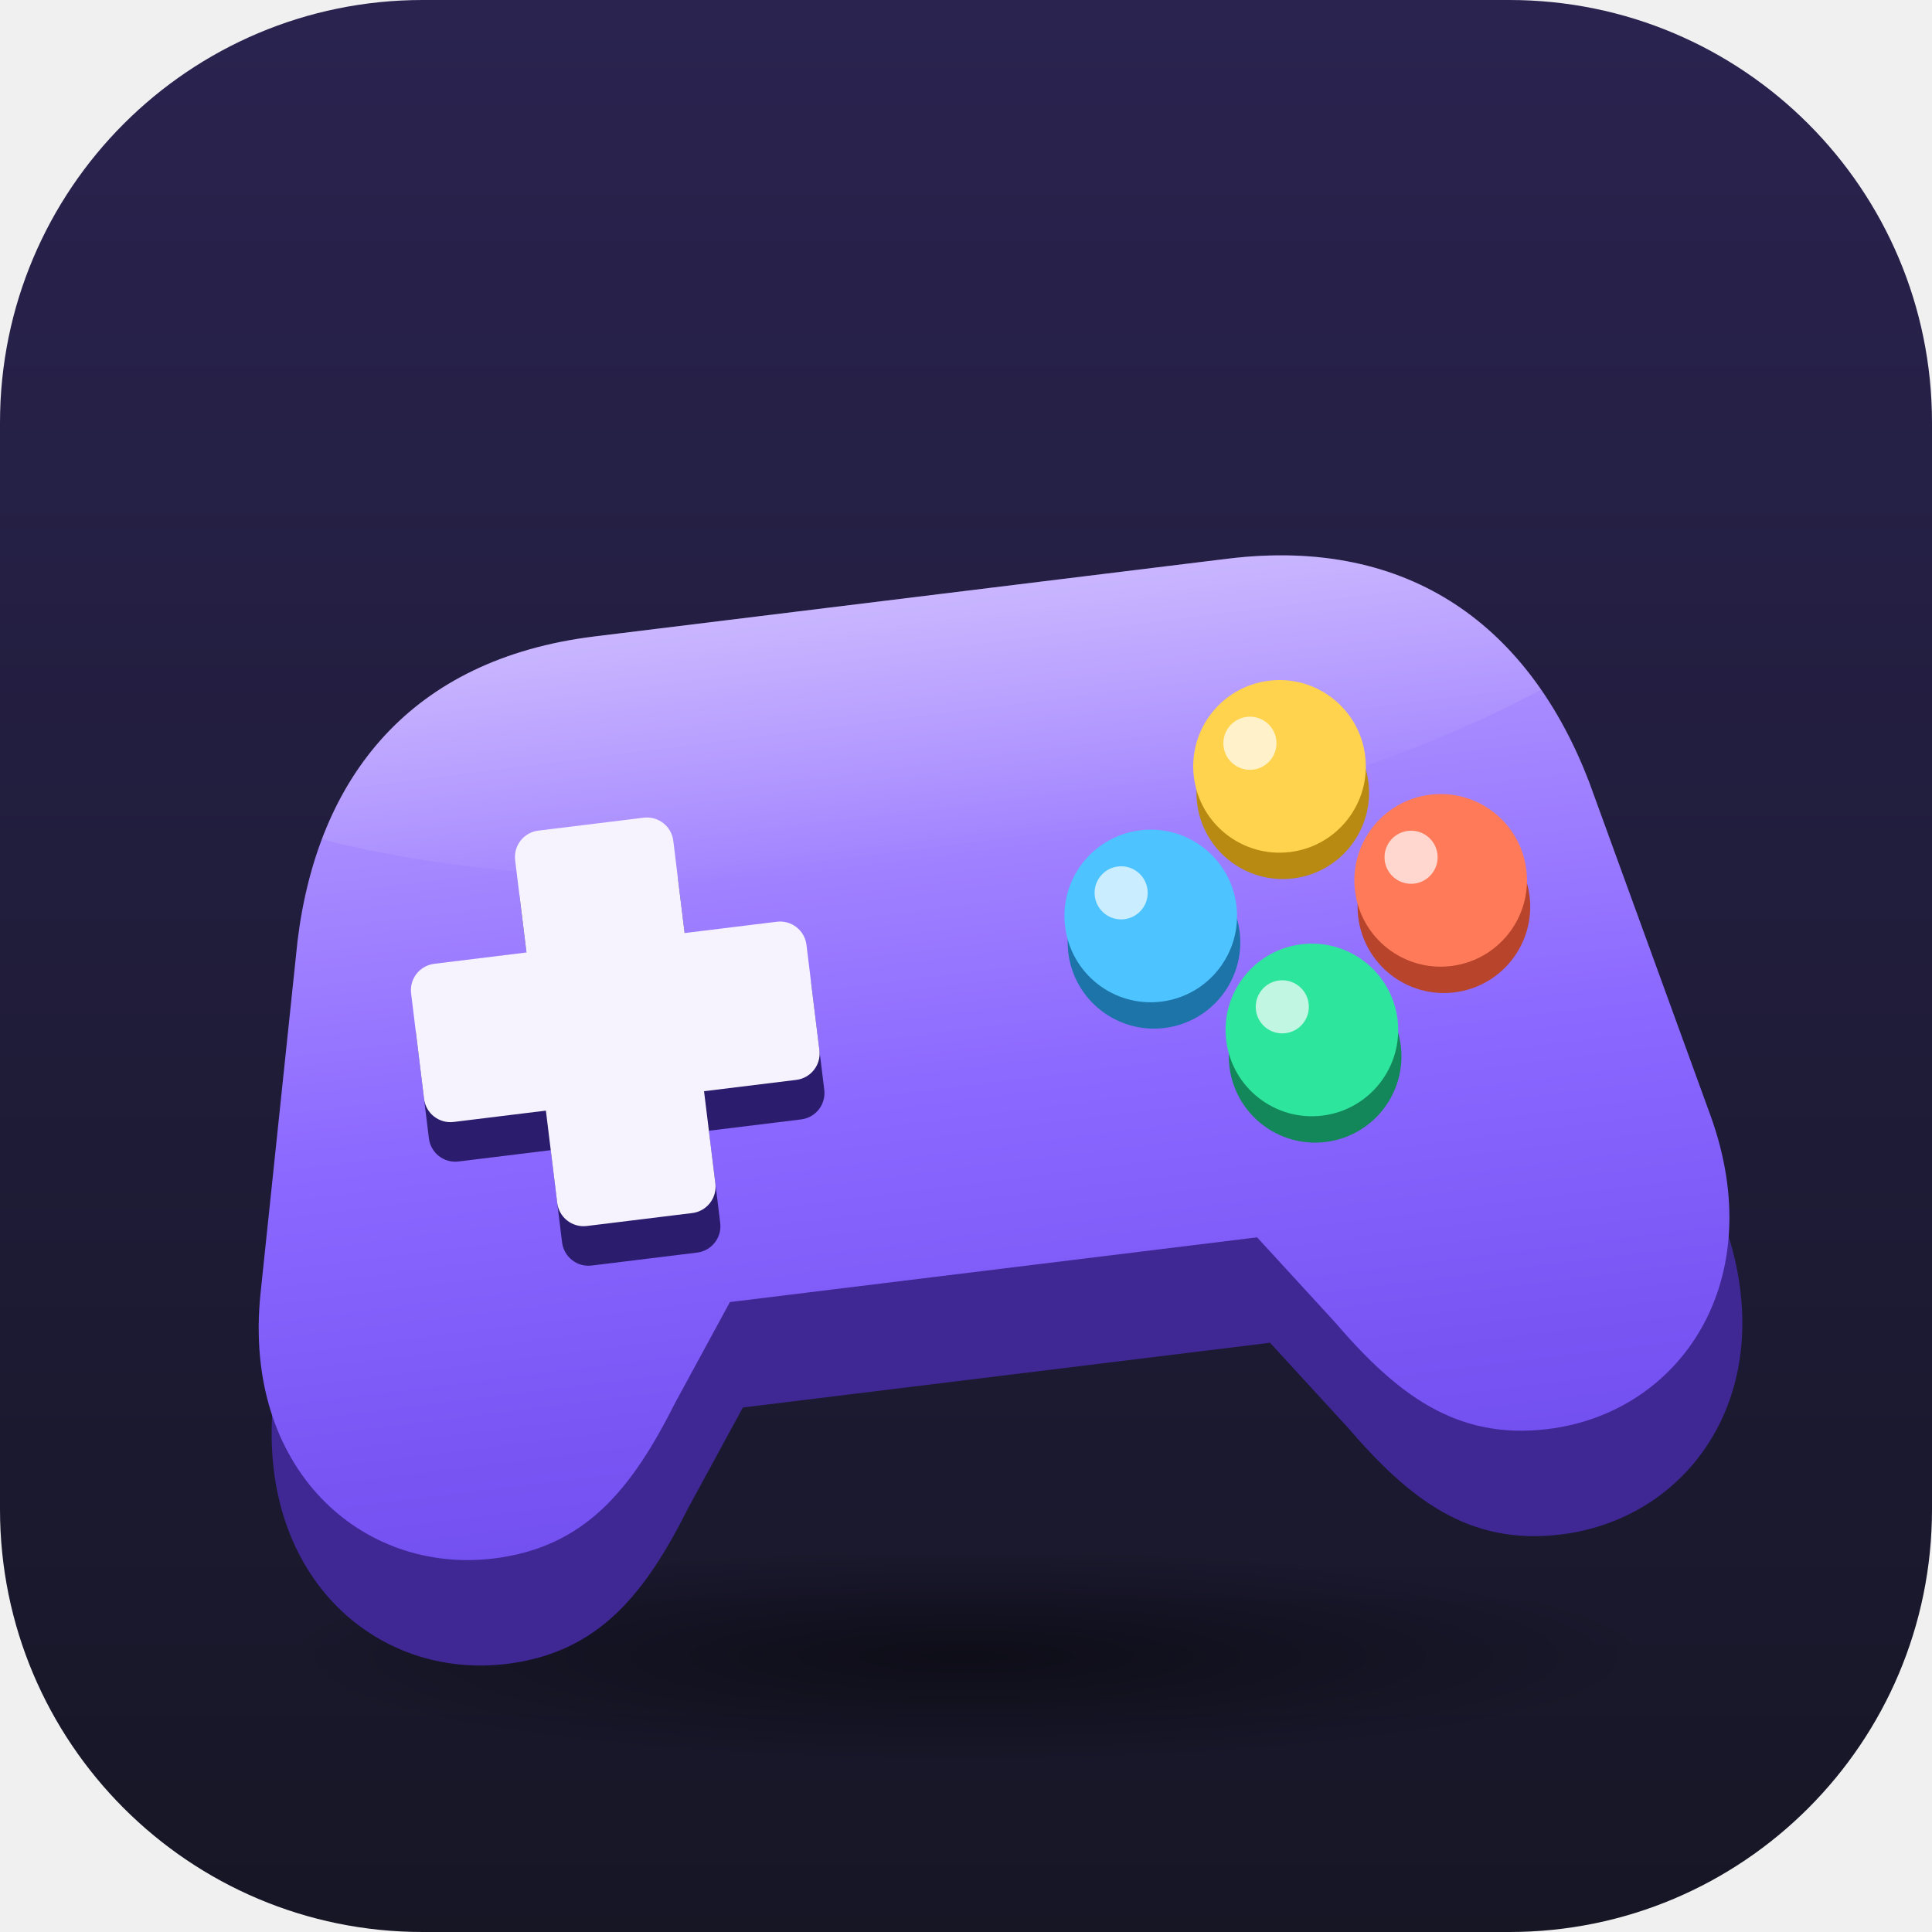
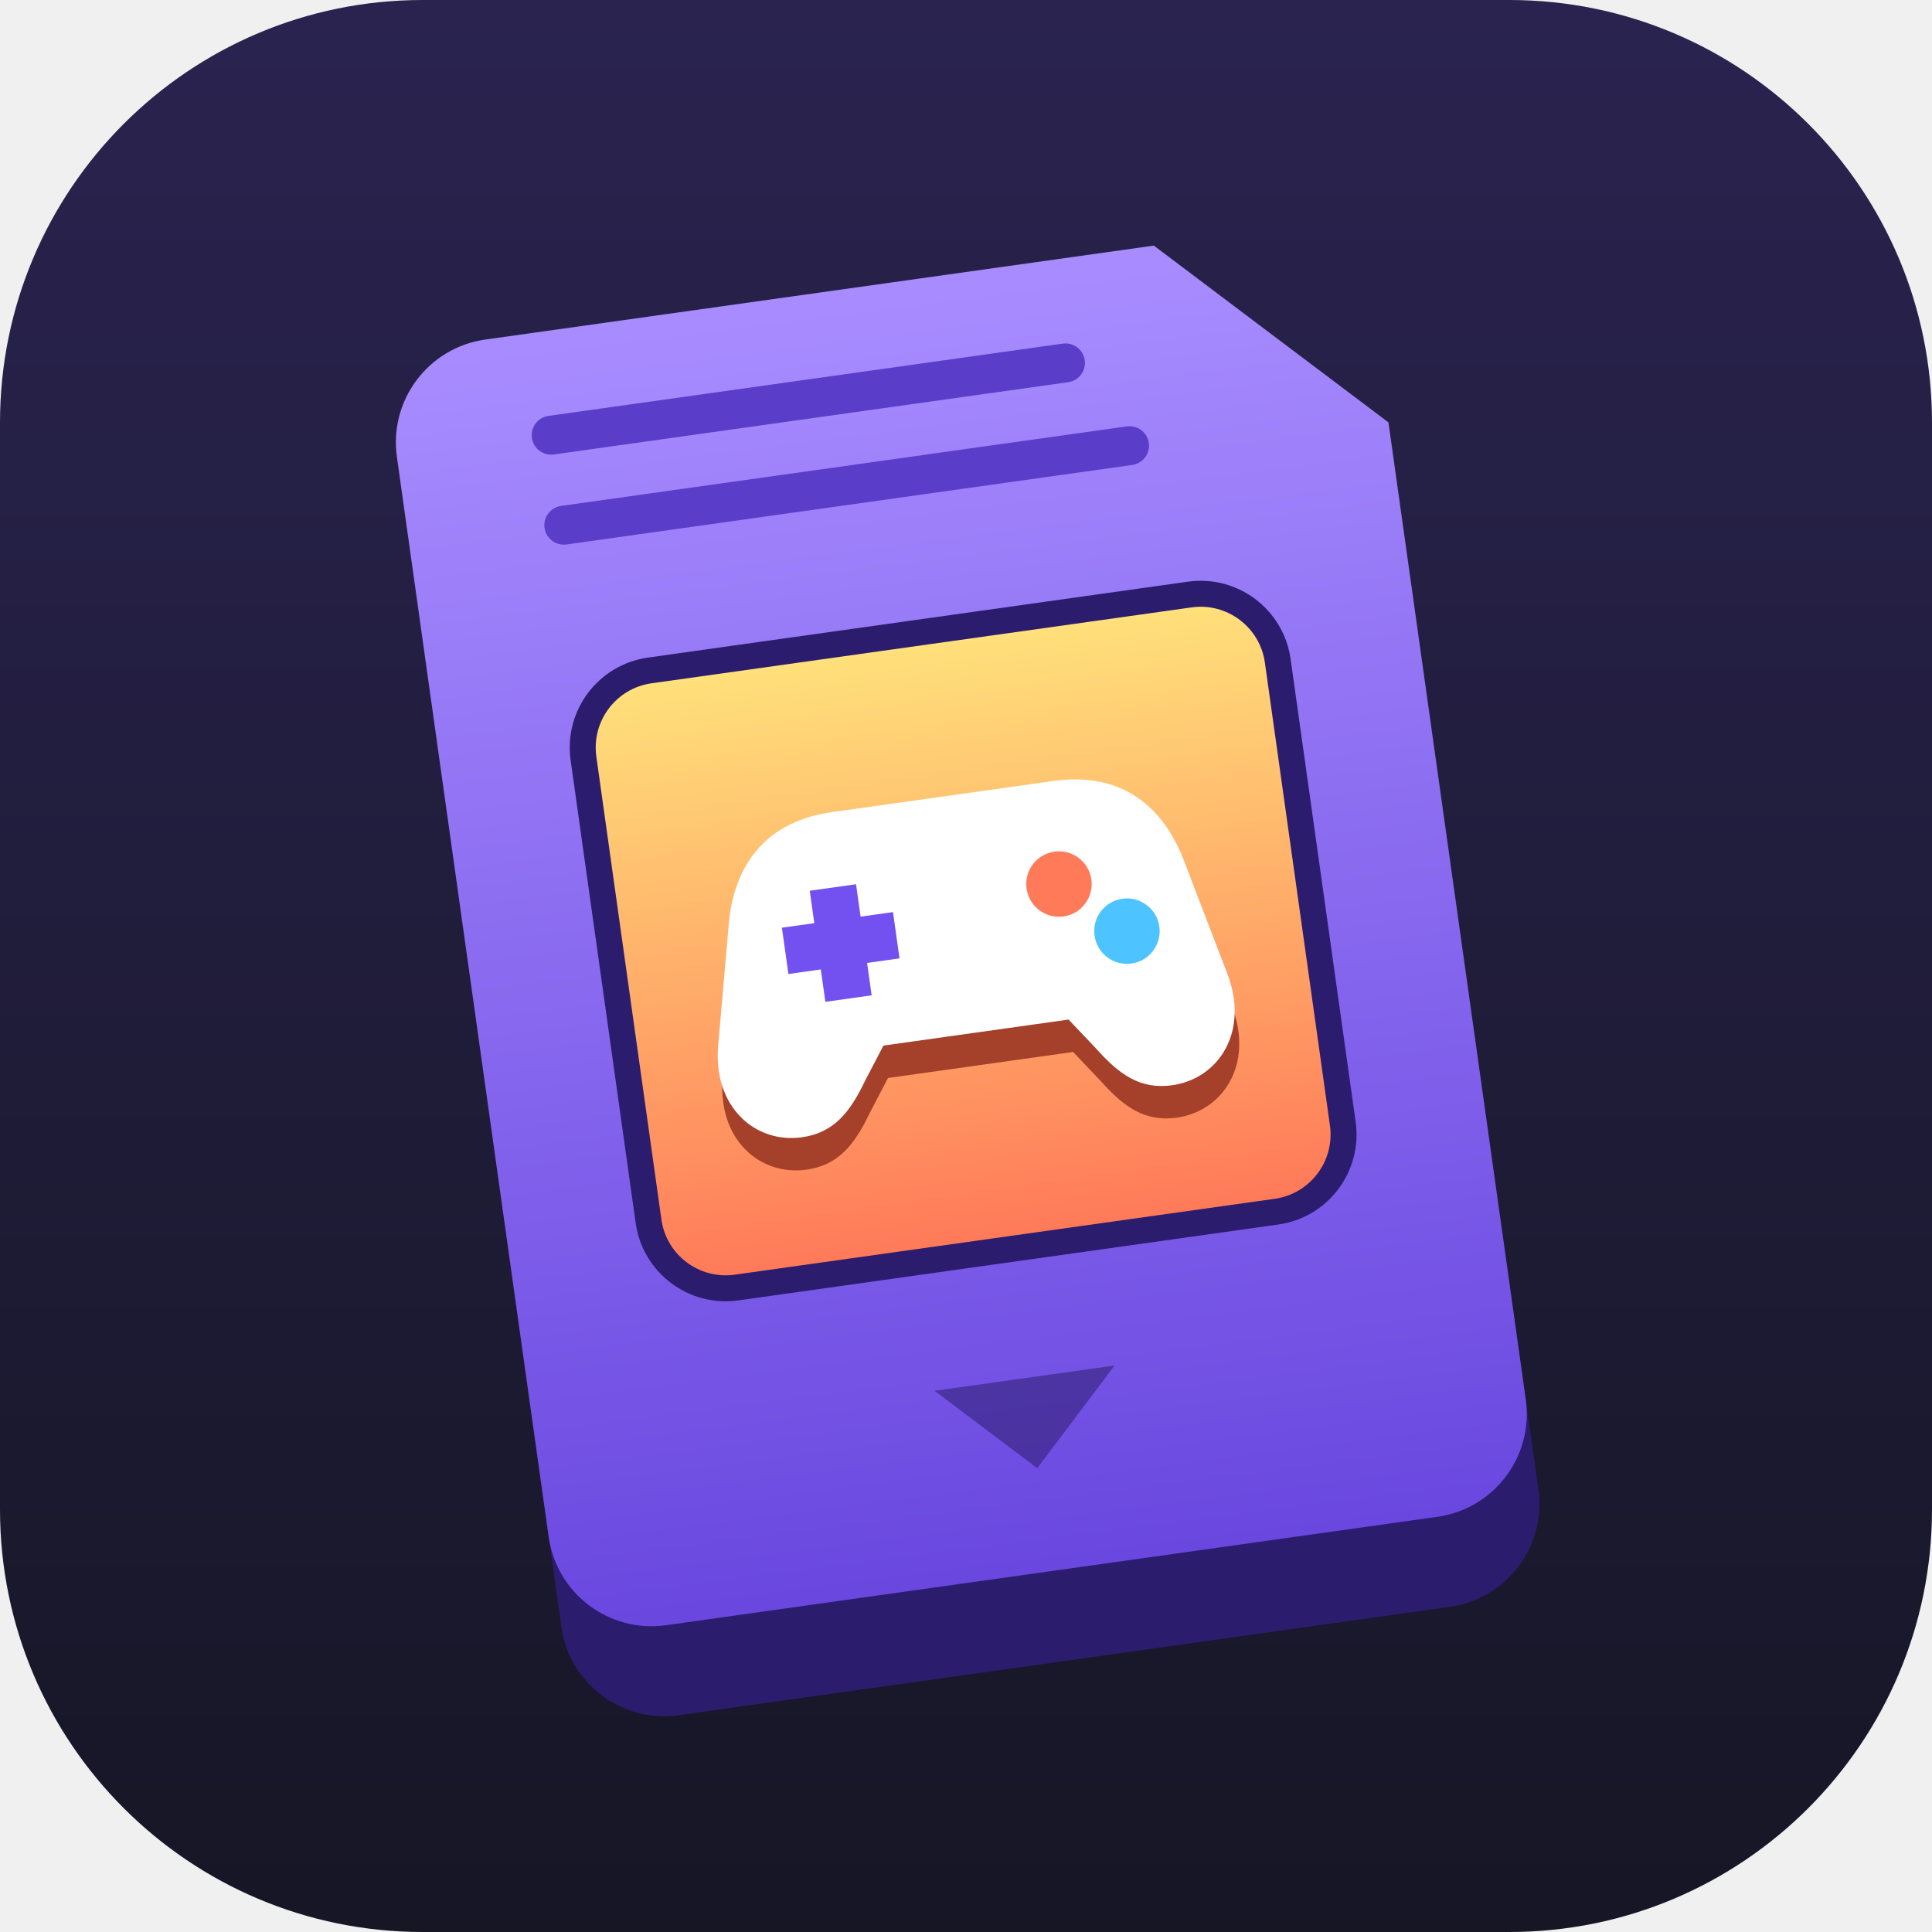
<svg xmlns="http://www.w3.org/2000/svg" viewBox="0 0 128 128">
  <defs>
    <linearGradient id="tileBg" x1="0" y1="0" x2="0" y2="1">
      <stop offset="0" stop-color="#2a2350" />
      <stop offset="1" stop-color="#161625" />
    </linearGradient>
  </defs>
  <rect width="128" height="128" rx="28" fill="url(#tileBg)" />
-   <svg x="7.7" y="7.7" width="112.6" height="112.6" viewBox="0 0 128 128">
+   <svg x="9.0" y="9.0" width="110.1" height="110.1" viewBox="0 0 128 128">
    <defs>
-       <linearGradient id="aF" x1="0" y1="0" x2="0" y2="1">
-         <stop offset="0" stop-color="#b79dff" />
-         <stop offset=".55" stop-color="#8b68ff" />
-         <stop offset="1" stop-color="#7350f0" />
+       <linearGradient id="cF" x1="0" y1="0" x2="0" y2="1">
+         <stop offset="0" stop-color="#a88cff" />
+         <stop offset="1" stop-color="#6a48e0" />
      </linearGradient>
-       <linearGradient id="aH" x1="0" y1="0" x2="0" y2="1">
-         <stop offset="0" stop-color="#fff" stop-opacity=".55" />
-         <stop offset="1" stop-color="#fff" stop-opacity="0" />
+       <linearGradient id="cL" x1="0" y1="0" x2="0" y2="1">
+         <stop offset="0" stop-color="#ffe07a" />
+         <stop offset="1" stop-color="#ff7a59" />
      </linearGradient>
-       <radialGradient id="aS" cx=".5" cy=".5" r=".5">
-         <stop offset="0" stop-color="#000" stop-opacity=".45" />
-         <stop offset="1" stop-color="#000" stop-opacity="0" />
-       </radialGradient>
-       <path id="aB" d="M40 36h48c14 0 22 8 25 20l6 26c3 13-5 22-15 22-7 0-11-4-15-10l-5-7H44l-5 7c-4 6-8 10-15 10-10 0-18-9-15-22l6-26c3-12 11-20 25-20z" />
-       <clipPath id="aC">
-         <use href="#aB" />
-       </clipPath>
    </defs>
-     <ellipse cx="64" cy="116" rx="52" ry="8" fill="url(#aS)" />
-     <g transform="rotate(-7 64 70)">
-       <use href="#aB" y="8" fill="#3f2794" />
-       <use href="#aB" fill="url(#aF)" />
-       <g clip-path="url(#aC)">
-         <ellipse cx="64" cy="34" rx="62" ry="22" fill="url(#aH)" />
+     <g transform="rotate(-8 64 64) translate(0 -3)">
+       <path d="M34 14H86L102 30V106a8 8 0 0 1-8 8H34a8 8 0 0 1-8-8V22a8 8 0 0 1 8-8z" fill="#2b1c6e" transform="translate(0 7)" />
+       <path d="M34 14H86L102 30V106a8 8 0 0 1-8 8H34a8 8 0 0 1-8-8V22a8 8 0 0 1 8-8z" fill="url(#cF)" />
+       <g stroke="#5a3dc8" stroke-width="3" stroke-linecap="round">
+         <path d="M38 22H78M38 29H82" />
      </g>
-       <g transform="translate(38 63)">
-         <path d="M-4 -13h8a2 2 0 0 1 2 2v7h7a2 2 0 0 1 2 2v8a2 2 0 0 1-2 2h-7v7a2 2 0 0 1-2 2h-8a2 2 0 0 1-2-2v-7h-7a2 2 0 0 1-2-2v-8a2 2 0 0 1 2-2h7v-7a2 2 0 0 1 2-2z" transform="translate(0 3)" fill="#2b1c6e" />
-         <path d="M-4 -13h8a2 2 0 0 1 2 2v7h7a2 2 0 0 1 2 2v8a2 2 0 0 1-2 2h-7v7a2 2 0 0 1-2 2h-8a2 2 0 0 1-2-2v-7h-7a2 2 0 0 1-2-2v-8a2 2 0 0 1 2-2h7v-7a2 2 0 0 1 2-2z" fill="#f6f3ff" />
+       <rect x="36" y="40" width="56" height="50" rx="7" fill="#2b1c6e" />
+       <rect x="38" y="42" width="52" height="46" rx="5" fill="url(#cL)" />
+       <g transform="translate(64 66) scale(.36) translate(-64 -70)">
+         <path d="M40 36h48c14 0 22 8 25 20l6 26c3 13-5 22-15 22-7 0-11-4-15-10l-5-7H44l-5 7c-4 6-8 10-15 10-10 0-18-9-15-22l6-26c3-12 11-20 25-20z" fill="#a5402a" transform="translate(0 7)" />
+         <path d="M40 36h48c14 0 22 8 25 20l6 26c3 13-5 22-15 22-7 0-11-4-15-10l-5-7H44l-5 7c-4 6-8 10-15 10-10 0-18-9-15-22l6-26c3-12 11-20 25-20z" fill="#fff" />
+         <path d="M33 52h10v7h7v10h-7v7H33v-7h-7V59h7z" fill="#7350f0" />
+         <circle cx="86" cy="58" r="7" fill="#ff7a59" />
+         <circle cx="99" cy="70" r="7" fill="#4dc3ff" />
      </g>
-       <g>
-         <circle cx="90" cy="54" r="6.5" fill="#b88a12" />
-         <circle cx="90" cy="52" r="6.5" fill="#ffd34d" />
-         <circle cx="101" cy="64" r="6.5" fill="#b8442c" />
-         <circle cx="101" cy="62" r="6.5" fill="#ff7a59" />
-         <circle cx="90" cy="74" r="6.5" fill="#13865a" />
-         <circle cx="90" cy="72" r="6.5" fill="#2ee59d" />
-         <circle cx="79" cy="64" r="6.5" fill="#1d74a8" />
-         <circle cx="79" cy="62" r="6.5" fill="#4dc3ff" />
-         <g fill="#fff" opacity=".7">
-           <circle cx="88" cy="50" r="2" />
-           <circle cx="99" cy="60" r="2" />
-           <circle cx="88" cy="70" r="2" />
-           <circle cx="77" cy="60" r="2" />
-         </g>
-       </g>
+       <path d="M57 99h14l-7 7z" fill="#2b1c6e" opacity=".55" />
    </g>
  </svg>
</svg>
